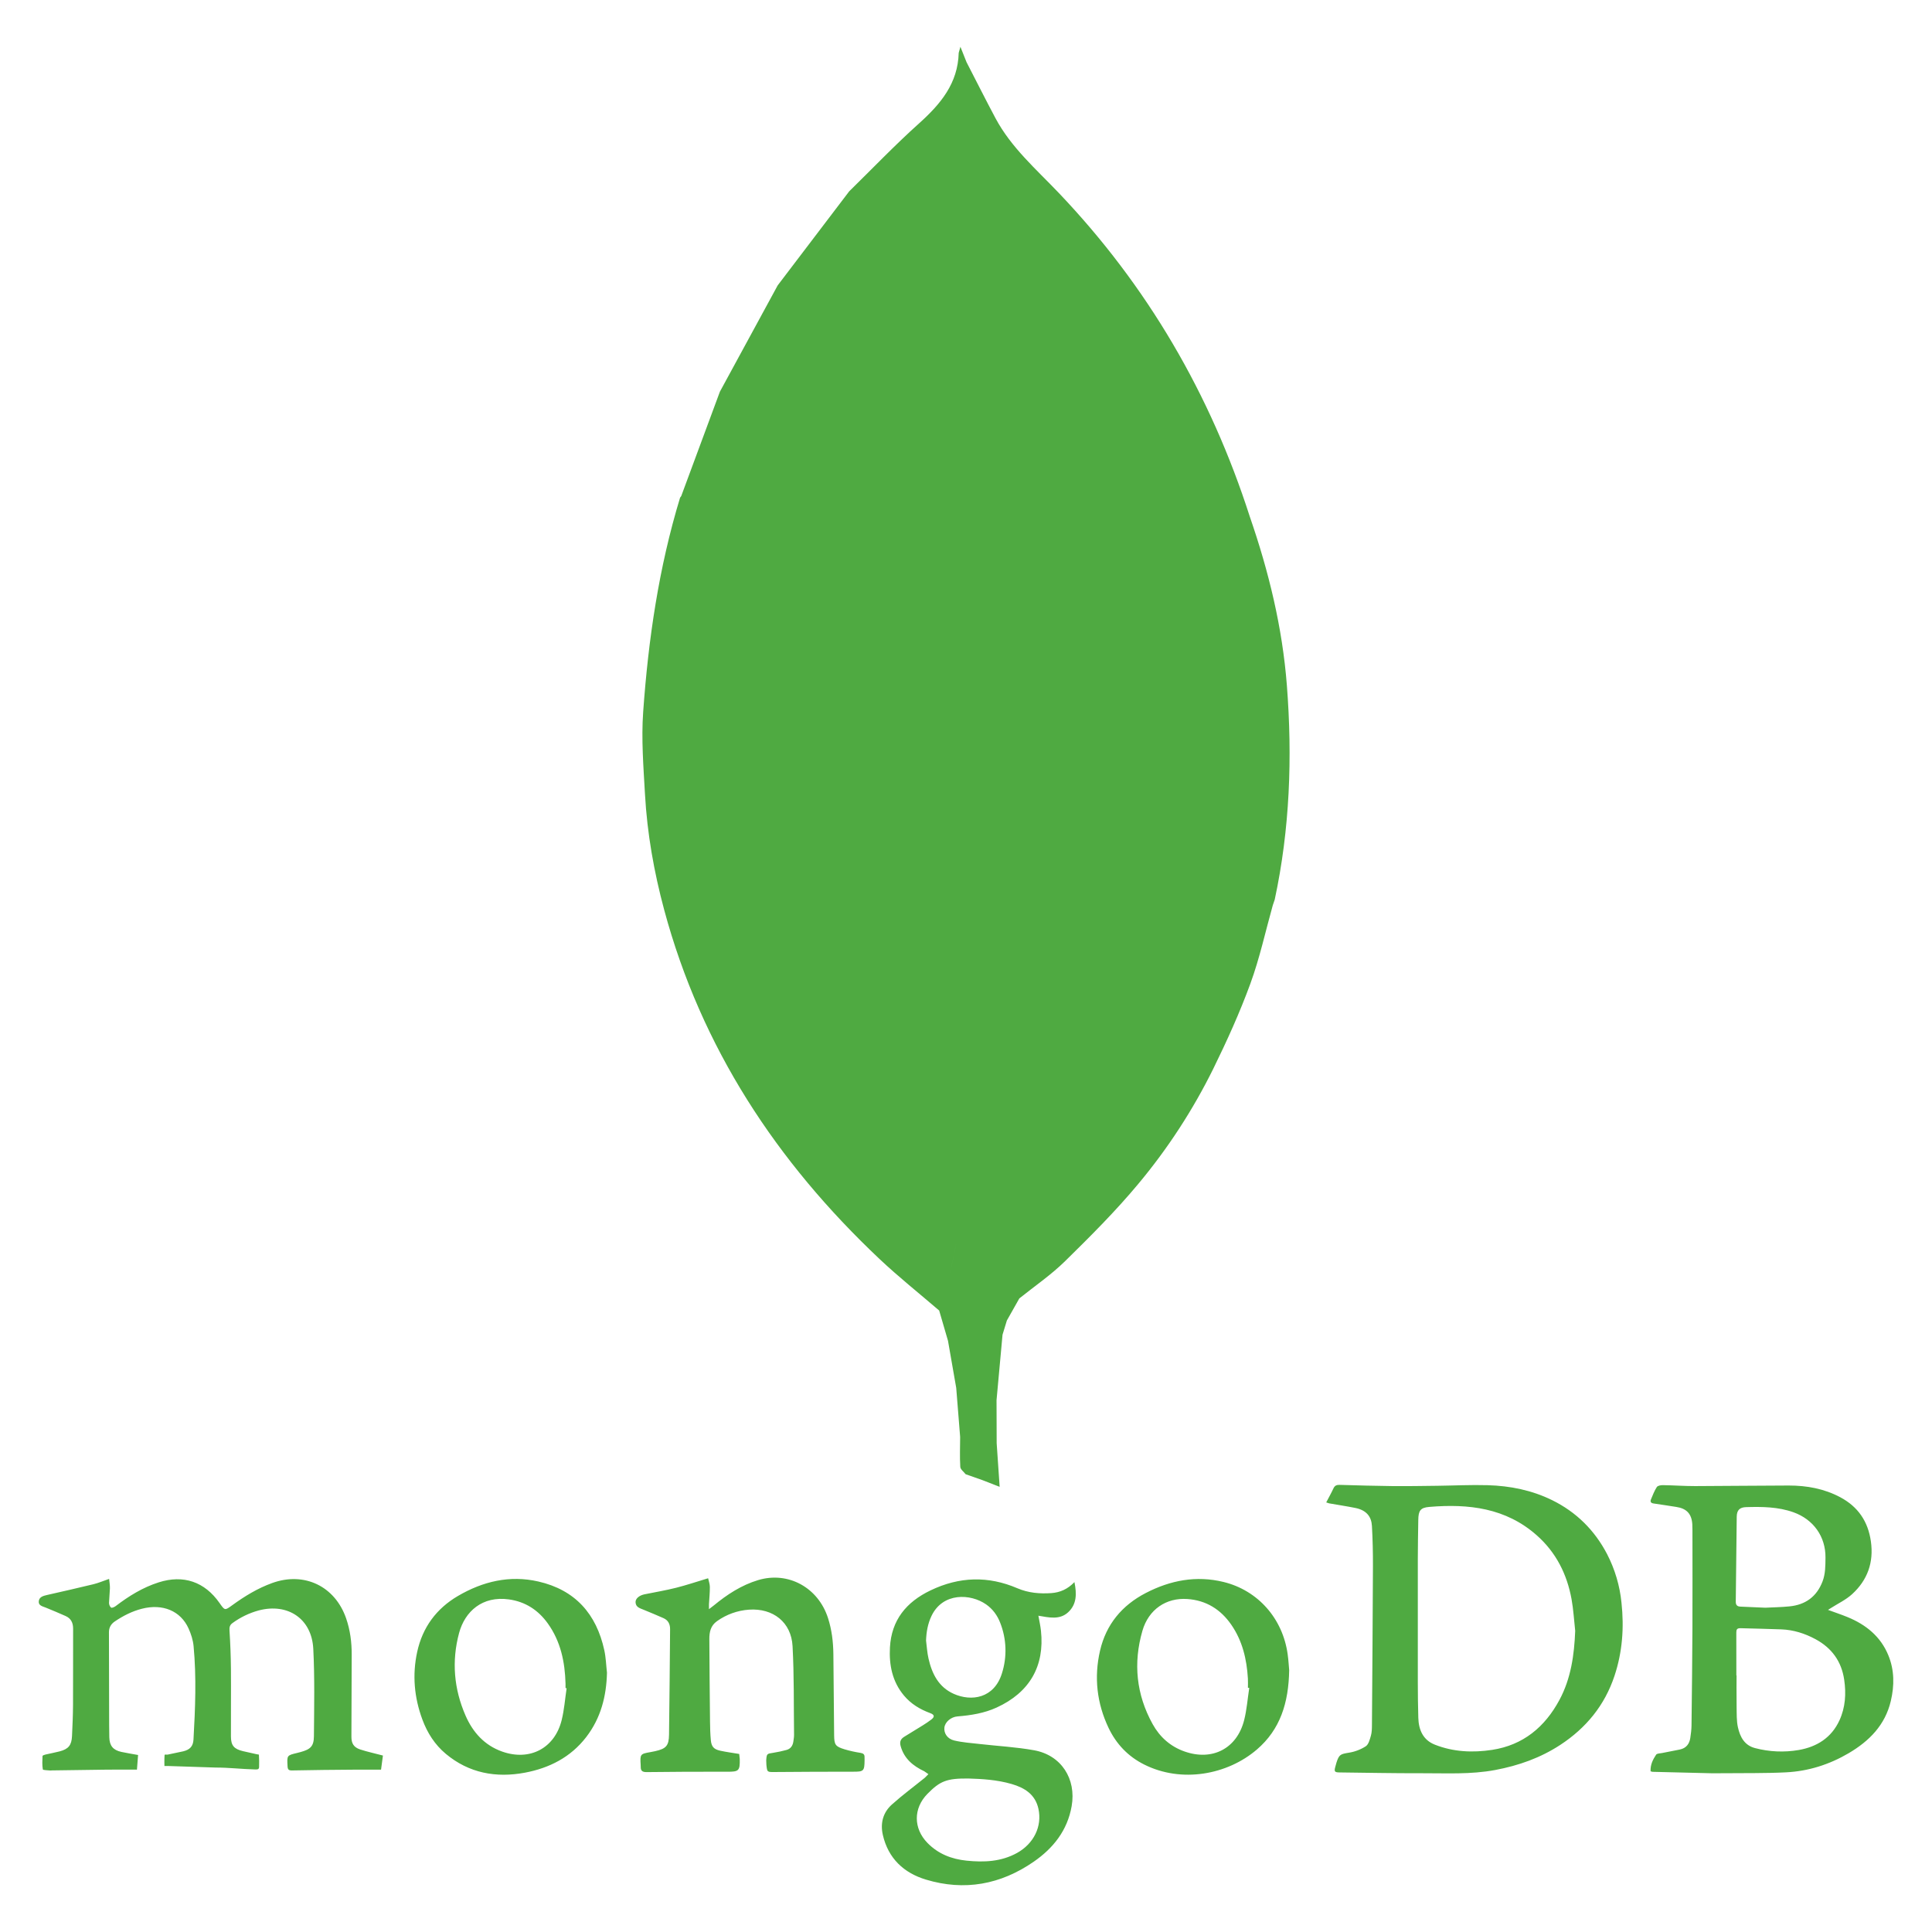
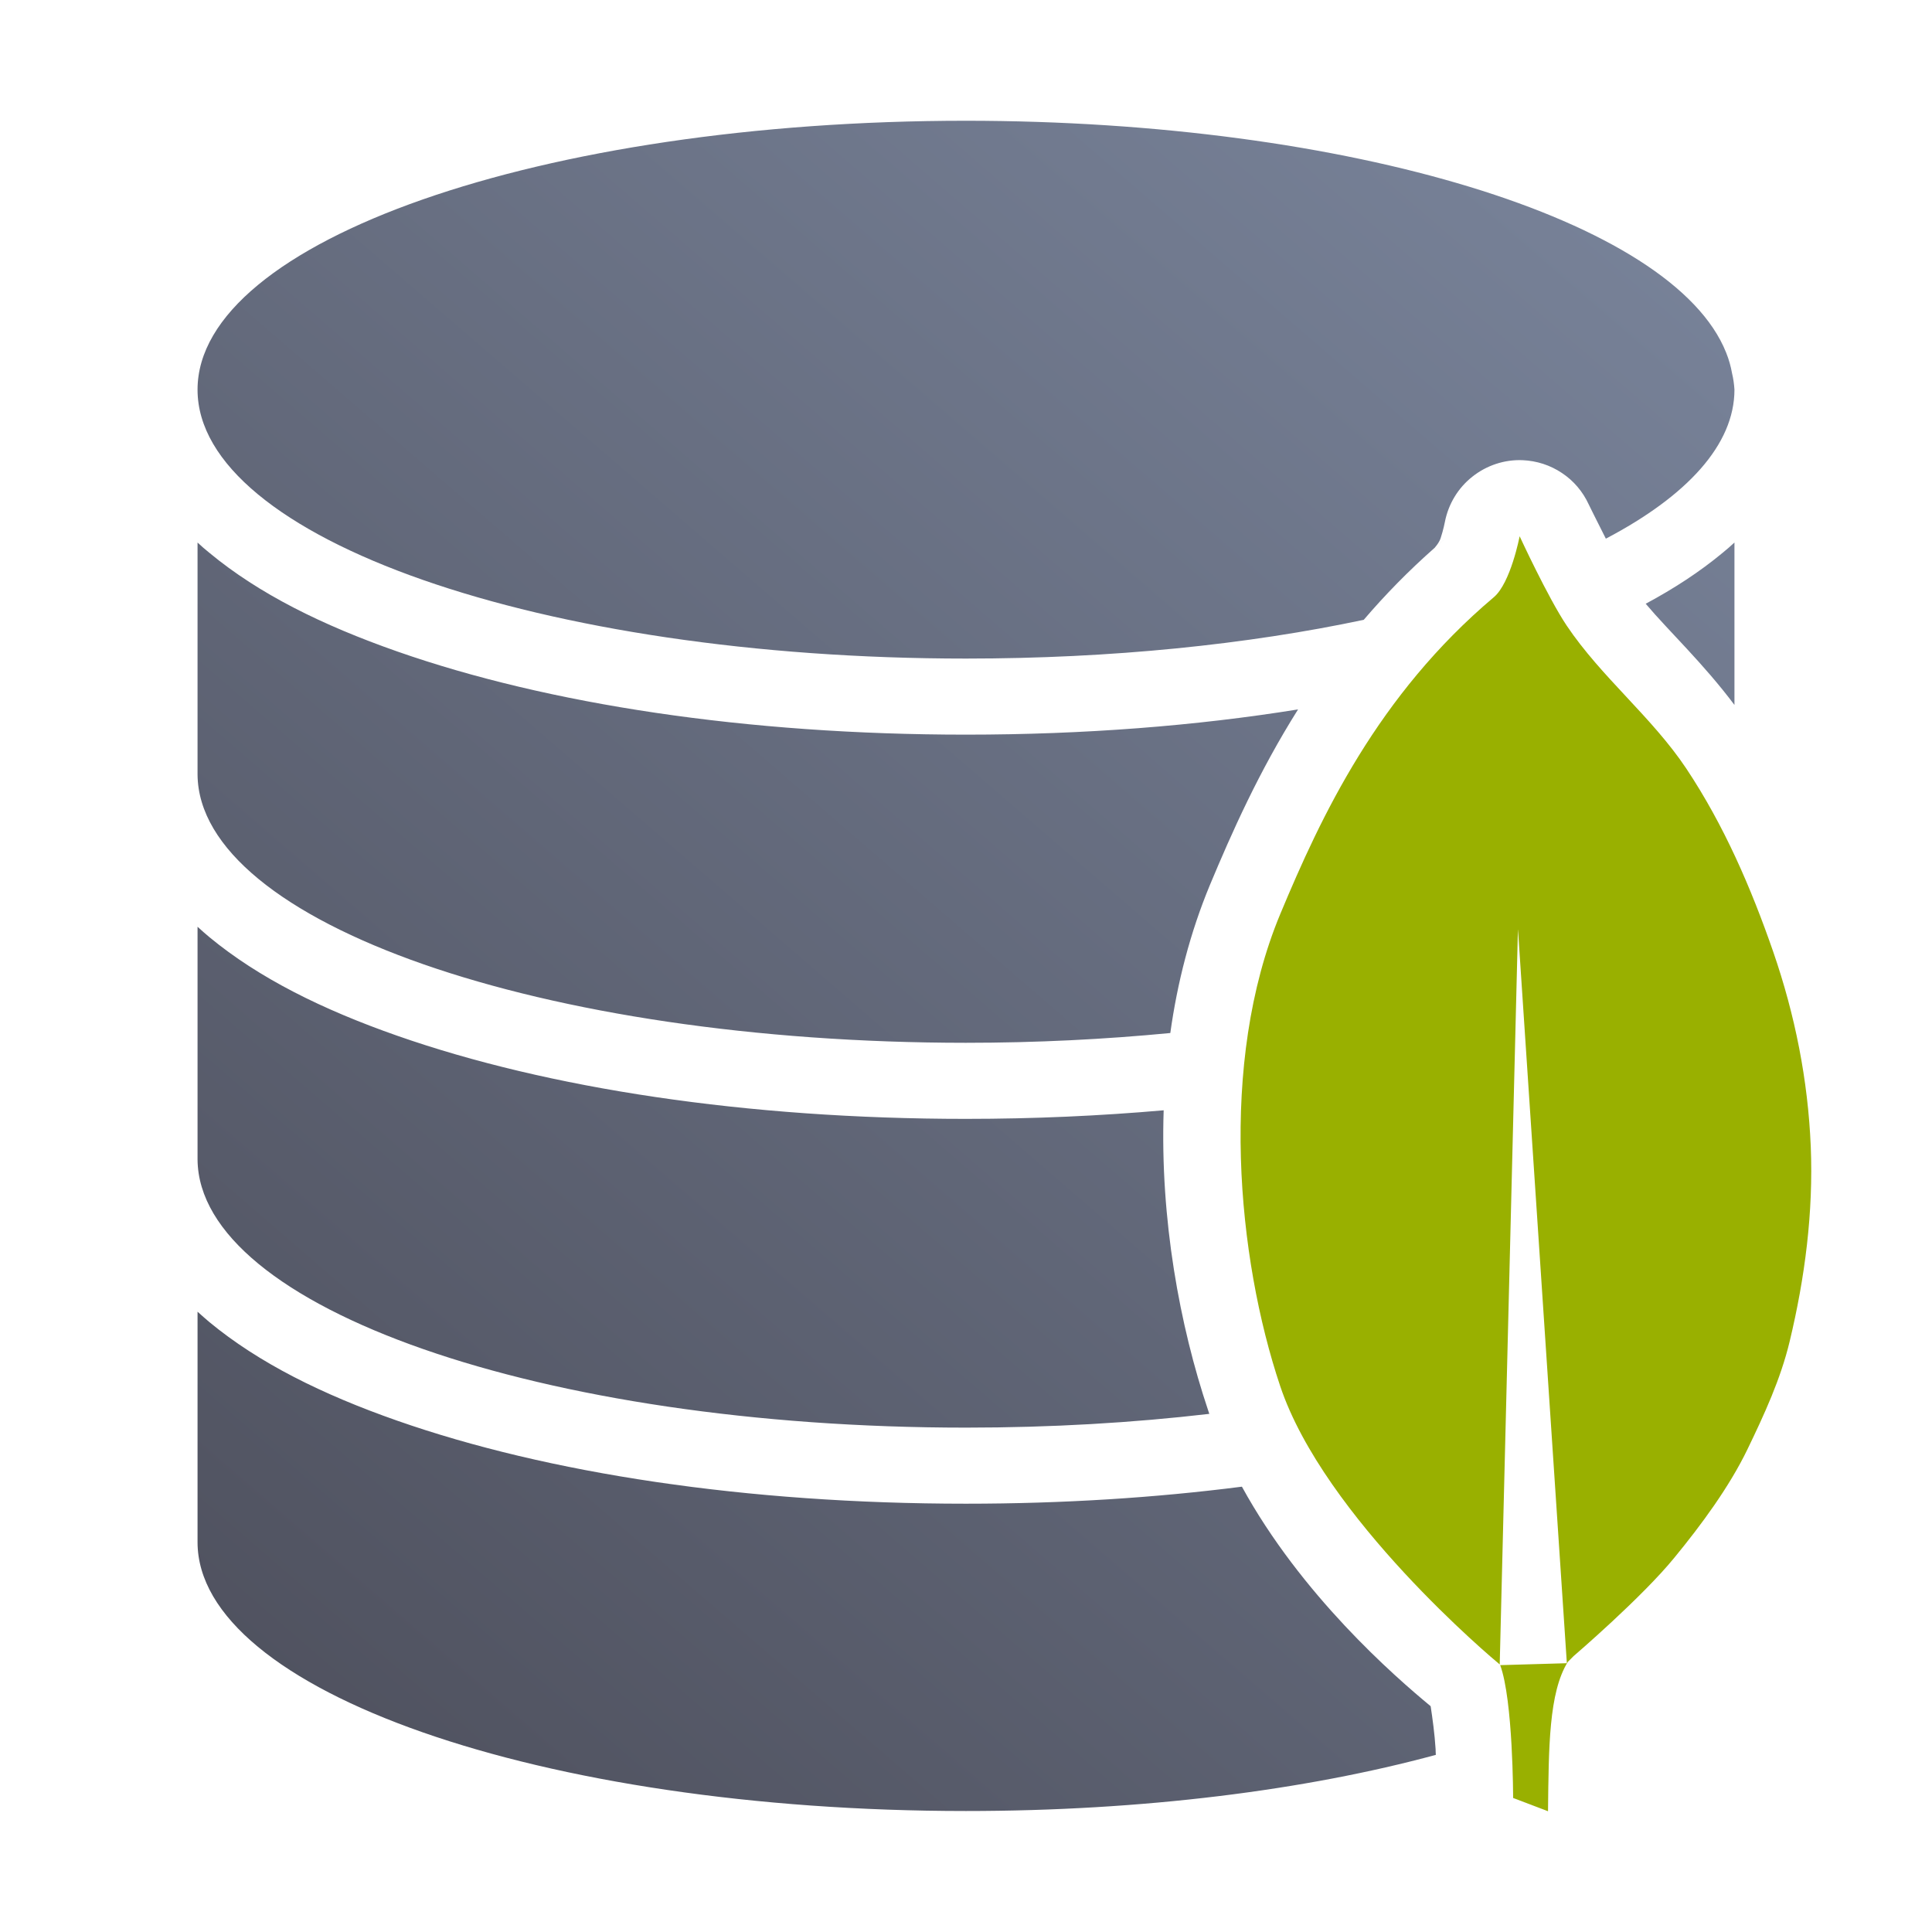
- <svg xmlns="http://www.w3.org/2000/svg" viewBox="0 0 128 128">
-   <path fill-rule="evenodd" clip-rule="evenodd" fill="#4FAA41" d="M82.803 34.23c-2.604-8.108-6.781-15.284-12.667-21.459-1.488-1.562-3.142-2.993-4.18-4.936-.656-1.23-1.281-2.477-1.92-3.715l-.406-1.021-.113.402c-.053 2.02-1.197 3.389-2.621 4.668-1.604 1.438-3.096 3-4.636 4.509l-4.736 6.229-3.829 7.042-2.561 6.915-.077.107c-1.409 4.629-2.104 9.389-2.445 14.195-.129 1.807.019 3.639.12 5.455.145 2.596.596 5.147 1.272 7.66 2.457 9.126 7.444 16.695 14.263 23.127 1.266 1.195 2.635 2.282 3.956 3.418l.585 2.008.544 3.116.26 3.253c-.003.66-.03 1.323.009 1.981.011.169.231.325.355.487l1.104.388 1.149.447-.197-2.891-.009-2.848.397-4.338.288-.944.825-1.461c1.018-.818 2.109-1.562 3.036-2.473 1.677-1.647 3.351-3.317 4.852-5.122a38.489 38.489 0 004.969-7.636c.899-1.833 1.747-3.703 2.448-5.618.618-1.688 1.001-3.463 1.488-5.2l.128-.375c1.005-4.688 1.174-9.424.805-14.19-.297-3.841-1.2-7.548-2.456-11.18zm-19.9 50.275c.154-.771.345-1.538.484-2.312-.139.774-.329 1.541-.484 2.312zm3.417.532l-.646-1.415.646 1.415.949.811-.949-.811zm40.154 17.927c-.826-1.583-2.038-2.785-3.64-3.574-1.342-.66-2.785-.95-4.269-.992-1.112-.032-2.228.025-3.342.039-.989.012-1.979.029-2.968.02-1.163-.012-2.326-.047-3.489-.08-.193-.006-.33.033-.42.229-.141.305-.308.599-.481.933l.194.062c.577.102 1.157.189 1.731.304.738.147 1.07.571 1.104 1.193.05.886.07 1.774.067 2.662-.015 3.514-.04 7.028-.066 10.541-.002.232-.006.474-.069.692-.073.252-.152.578-.34.702a2.907 2.907 0 01-1.115.425c-.561.092-.655.117-.83.669l-.076.276c-.084.301-.039.36.275.363 1.802.02 3.603.059 5.404.053 1.643-.006 3.286.094 4.923-.215 1.547-.291 2.991-.801 4.309-1.664 1.71-1.121 2.94-2.619 3.589-4.574.524-1.579.641-3.19.463-4.841a8.928 8.928 0 00-.954-3.223zm-3.157 9.661c-.964 1.794-2.402 2.992-4.457 3.308-1.287.197-2.576.14-3.803-.347-.777-.308-1.066-.979-1.09-1.772a82.426 82.426 0 01-.033-2.332c-.004-2.734-.004-5.468 0-8.201.002-.861.017-1.724.031-2.586.01-.606.137-.809.728-.858 2.596-.218 5.073.062 7.13 1.889 1.272 1.13 1.996 2.571 2.297 4.226.125.69.163 1.396.241 2.096-.063 1.598-.279 3.153-1.044 4.577zm21.789-2.961c-.512-1.246-1.482-2.027-2.701-2.527-.416-.171-.845-.312-1.294-.478l.157-.1c.485-.311 1.025-.562 1.443-.945 1.016-.931 1.438-2.102 1.24-3.493-.188-1.323-.848-2.294-2.027-2.924-1.07-.57-2.224-.778-3.418-.777-2.066.002-4.133.033-6.199.037-.712.001-1.424-.052-2.136-.062-.138-.002-.343.033-.402.125-.163.25-.271.538-.387.816-.067.162-.001.251.184.275.497.068.993.153 1.491.227.688.103 1.021.461 1.063 1.154l.009.411c.001 2.155.008 4.31-.001 6.465a926.932 926.932 0 01-.061 6.456c-.003.271-.04.543-.079.812-.059.406-.276.686-.692.774l-1.177.232c-.139.028-.34.024-.397.11-.216.323-.39.676-.366 1.102l.121.033 3.953.097.793-.003c1.368-.016 2.738.011 4.104-.059 1.479-.074 2.868-.513 4.152-1.268 1.367-.805 2.419-1.866 2.793-3.462.24-1.019.241-2.044-.166-3.028zm-10.043-9.181c.006-.433.197-.621.627-.632 1.059-.029 2.111-.023 3.133.342 1.322.472 2.135 1.612 2.12 3.005-.007.535.001 1.065-.196 1.579-.389 1.012-1.135 1.546-2.193 1.65-.552.056-1.109.062-1.601.088l-1.642-.072c-.218-.008-.313-.104-.312-.328l.064-5.632zm6.806 13.494c-.529 1.151-1.493 1.756-2.7 1.966a6.823 6.823 0 01-2.892-.127c-.706-.181-.994-.748-1.135-1.377-.095-.421-.079-.922-.087-1.36-.013-.676-.003-2.079-.003-2.079h-.014c0-1 .003-1.866-.003-2.825-.001-.207.034-.31.287-.302.898.027 1.799.042 2.697.077.803.031 1.555.269 2.262.65 1.076.58 1.724 1.468 1.902 2.688.136.925.078 1.835-.314 2.689zm-98.587 1.078l.019-5.437c.003-.818-.101-1.62-.369-2.396-.739-2.137-2.777-3.11-4.899-2.343-.965.349-1.83.878-2.656 1.478-.481.35-.481.35-.829-.149-.985-1.412-2.392-1.895-4.03-1.374-1.059.336-1.985.911-2.862 1.579-.082.062-.247.131-.296.094-.082-.061-.139-.206-.137-.315l.06-.966c.005-.203-.034-.407-.054-.62-.396.137-.712.274-1.043.354-1.023.25-2.053.48-3.082.715-.249.057-.512.132-.536.418-.025.281.246.328.456.412.442.178.881.367 1.318.559.367.162.504.455.502.849-.007 1.685.004 3.368-.006 5.053-.004.685-.036 1.369-.067 2.054-.028.607-.235.861-.823 1.014-.312.082-.629.137-.943.211-.069.016-.187.06-.188.094-.013.297-.029.601.021.89.01.052.324.052.498.072l.117-.007c1.212-.018 2.424-.037 3.637-.05.643-.007 1.285-.001 1.983-.001l.075-.97c-.4-.073-.757-.128-1.109-.205-.549-.12-.783-.411-.797-.965l-.01-.793c-.006-2.057-.014-4.113-.014-6.17 0-.299.124-.536.387-.715.557-.376 1.145-.675 1.796-.842 1.372-.351 2.562.137 3.09 1.304.167.368.298.775.335 1.175.194 2.062.11 4.126-.007 6.188-.025.445-.234.669-.673.778l-1.032.218c-.083.021-.204-.035-.21.034-.023.285-.01.722-.01.722h.246l3.142.103c.861-.002 1.723.102 2.583.124.154.003.291.026.3-.152a8.492 8.492 0 00-.011-.829l-.164-.029-.885-.199c-.597-.141-.803-.368-.805-.972-.007-1.489.013-2.977 0-4.465a45.225 45.225 0 00-.095-2.551c-.015-.226.02-.374.2-.501a5.311 5.311 0 011.732-.835c1.935-.51 3.519.551 3.619 2.546.098 1.924.057 3.855.042 5.783-.005.671-.227.874-.888 1.054l-.228.059c-.677.162-.671.162-.631.881.013.225.075.283.315.277 1.379-.031 2.758-.039 4.137-.051.564-.005 1.128 0 1.742 0l.125-.936c-.539-.143-1.036-.249-1.516-.406-.424-.144-.574-.4-.572-.848zm47.489-8.241c.568-.527.572-1.223.413-1.996-.45.471-.954.688-1.529.729-.771.055-1.528-.012-2.246-.319-1.942-.834-3.854-.775-5.76.14-1.603.768-2.589 1.965-2.688 3.78-.063 1.163.155 2.264.931 3.189.465.554 1.062.913 1.735 1.161.29.107.312.245.069.43a7.01 7.01 0 01-.557.38 73.2 73.2 0 01-1.226.754c-.241.146-.323.332-.244.617.231.838.826 1.322 1.57 1.675l.271.189-.237.237c-.729.591-1.487 1.149-2.185 1.776-.586.527-.775 1.233-.598 2.012.357 1.555 1.388 2.517 2.851 2.959 2.557.774 4.958.33 7.147-1.185 1.298-.899 2.229-2.069 2.512-3.679.317-1.809-.688-3.379-2.487-3.703-1.19-.216-2.408-.278-3.612-.416-.562-.064-1.132-.102-1.679-.231-.465-.11-.696-.489-.653-.859.043-.364.43-.703.873-.738.892-.072 1.766-.211 2.588-.587 2.178-.996 3.189-2.74 2.936-5.088-.033-.316-.105-.628-.17-.996.697.117 1.41.294 1.975-.231zm-6.609 11.017c.886.026 1.894.081 2.868.366.857.25 1.562.688 1.77 1.645.251 1.156-.305 2.306-1.424 2.924-1.048.578-2.186.626-3.34.507-.988-.102-1.877-.444-2.589-1.174-.938-.961-.943-2.291-.004-3.249.839-.856 1.288-1.033 2.719-1.019zm2.217-6.962c-.516 1.651-2.018 1.879-3.195 1.351-1.003-.449-1.44-1.333-1.669-2.342-.089-.388-.11-.791-.162-1.188.021-.569.115-1.115.36-1.627.751-1.577 2.596-1.483 3.617-.769.438.306.743.722.934 1.215a4.998 4.998 0 01.115 3.36zm-9.37 5.263a7.984 7.984 0 01-1.057-.236c-.608-.186-.682-.3-.689-.943-.018-1.792-.03-3.584-.05-5.375-.01-.806-.106-1.601-.353-2.371-.65-2.03-2.641-3.12-4.633-2.521-1.104.333-2.052.952-2.935 1.679l-.322.247.001-.331c.021-.381.062-.762.059-1.143-.002-.199-.078-.399-.115-.574-.753.227-1.428.455-2.117.629-.691.174-1.396.292-2.095.434-.347.07-.602.28-.596.519.009.337.288.402.532.503.442.181.883.364 1.32.558.312.139.439.397.436.732-.022 2.329-.036 4.659-.07 6.989-.01.736-.196.93-.92 1.092l-.316.063c-.67.115-.689.142-.643.849l.004.117c-.008.272.111.36.391.357 1.78-.021 3.561-.031 5.341-.024.763.003.845-.057.829-.841l-.036-.337c-.436-.073-.853-.126-1.261-.216-.427-.095-.58-.27-.62-.704-.037-.397-.049-.8-.053-1.2-.02-1.831-.036-3.662-.045-5.492-.002-.461.083-.889.507-1.186a4.14 4.14 0 012.125-.762c1.588-.109 2.795.832 2.881 2.415.106 1.953.074 3.913.099 5.87.002.146-.024.293-.044.438-.038.286-.178.501-.468.575-.283.074-.57.14-.859.184-.431.064-.44.061-.473.496l.011.293c.051.506.052.491.564.486 1.722-.014 3.443-.023 5.164-.021.72.002.771-.032.777-.774l-.002-.176c.011-.19-.074-.267-.269-.298zm24.052-11.323c-1.805-.441-3.517-.113-5.143.728-1.58.817-2.636 2.08-3.038 3.824-.406 1.763-.212 3.483.567 5.12.507 1.063 1.287 1.885 2.349 2.419 2.486 1.252 5.527.684 7.477-.991 1.539-1.321 2.104-3.08 2.138-5.257-.021-.218-.042-.638-.1-1.054-.327-2.37-1.968-4.231-4.25-4.789zm1.367 9.155c-.479 1.886-2.11 2.724-3.95 2.076-.939-.33-1.641-.961-2.113-1.814-1.086-1.96-1.295-4.044-.677-6.182.412-1.424 1.584-2.203 2.978-2.105 1.246.087 2.204.685 2.907 1.699.741 1.07 1.027 2.287 1.103 3.565.013.205.002.41.002.616l.088.01c-.11.713-.162 1.44-.338 2.135zm-46.764-9.186c-1.899-.434-3.678-.005-5.326.96-1.425.834-2.346 2.08-2.699 3.708-.331 1.521-.196 3.016.343 4.473.328.888.825 1.669 1.554 2.278 1.535 1.281 3.329 1.605 5.238 1.248 1.616-.303 3.036-1.021 4.068-2.364.966-1.256 1.334-2.698 1.372-4.261-.057-.495-.071-.999-.176-1.482-.522-2.411-1.932-4.003-4.374-4.56zm1.549 9.18c-.463 1.876-2.12 2.735-3.947 2.087-1.173-.417-1.937-1.276-2.42-2.377-.774-1.769-.932-3.61-.431-5.476.384-1.427 1.541-2.478 3.312-2.226 1.087.154 1.935.709 2.567 1.592.854 1.191 1.135 2.555 1.174 3.988v.293l.072.011c-.105.704-.157 1.42-.327 2.108z" />
+ <svg xmlns="http://www.w3.org/2000/svg" width="16" height="16" viewBox="0 0 16 16" fill="none">
+   <path d="M8 1C4.485 1 1.636 1.997 1.636 3.227C1.636 4.457 4.485 5.454 8 5.454C9.206 5.454 10.333 5.337 11.294 5.133C11.469 4.928 11.664 4.728 11.883 4.535C11.876 4.541 11.917 4.5 11.931 4.456C11.954 4.386 11.966 4.322 11.966 4.322C11.995 4.174 12.075 4.041 12.193 3.948C12.311 3.854 12.459 3.805 12.609 3.811C12.726 3.816 12.838 3.852 12.935 3.917C13.032 3.981 13.108 4.071 13.157 4.177C13.157 4.177 13.223 4.312 13.299 4.461C13.971 4.108 14.364 3.683 14.364 3.227C14.361 3.182 14.355 3.136 14.344 3.091C14.334 3.034 14.318 2.977 14.295 2.92C13.857 1.82 11.172 1.001 8 1ZM11.965 4.465C11.916 4.506 11.894 4.526 11.887 4.532C11.912 4.51 11.938 4.487 11.965 4.465ZM1.636 4.493V6.415C1.647 7.643 4.492 8.635 7.999 8.636C8.585 8.636 9.152 8.607 9.692 8.555C9.75 8.138 9.856 7.724 10.02 7.329C10.2 6.898 10.425 6.391 10.75 5.875C9.907 6.011 8.979 6.084 8 6.084C6.183 6.084 4.538 5.832 3.292 5.396C2.669 5.178 2.144 4.918 1.735 4.579C1.701 4.552 1.668 4.523 1.636 4.493ZM14.364 4.493C14.331 4.523 14.299 4.552 14.265 4.579C14.077 4.735 13.864 4.874 13.629 5C13.825 5.232 14.101 5.488 14.364 5.838V4.493ZM12.539 5.648C11.854 6.317 11.479 7.103 11.183 7.813C11.112 7.986 11.056 8.173 11.014 8.37C11.337 8.309 11.643 8.238 11.929 8.16L11.941 7.677C11.945 7.516 12.012 7.362 12.126 7.247C12.241 7.133 12.396 7.068 12.557 7.064C12.719 7.061 12.876 7.12 12.996 7.229C13.115 7.339 13.188 7.49 13.199 7.651L13.202 7.691C13.427 7.58 13.623 7.461 13.787 7.336C13.684 7.117 13.57 6.909 13.441 6.715C13.247 6.424 12.879 6.115 12.539 5.648ZM1.636 7.675V9.603C1.647 10.83 4.492 11.823 7.999 11.823C8.704 11.823 9.381 11.783 10.015 11.709C10.011 11.699 10.008 11.689 10.005 11.679C9.77 10.979 9.607 10.098 9.637 9.195C9.112 9.241 8.564 9.266 7.999 9.266C6.182 9.266 4.537 9.014 3.291 8.578C2.668 8.36 2.143 8.099 1.734 7.761C1.701 7.733 1.668 7.705 1.636 7.675ZM14.035 7.935C13.802 8.096 13.538 8.239 13.247 8.367L13.407 10.771C14.013 10.43 14.363 10.027 14.363 9.596V9.932C14.363 9.928 14.364 9.924 14.364 9.92V9.476C14.34 9.005 14.247 8.543 14.09 8.088C14.072 8.037 14.053 7.986 14.035 7.935ZM11.913 8.817C11.601 8.897 11.271 8.967 10.927 9.027C10.875 9.827 10.998 10.678 11.199 11.279C11.223 11.349 11.256 11.424 11.296 11.502C11.488 11.461 11.672 11.416 11.849 11.369L11.913 8.817ZM1.636 10.863V12.767C1.636 12.768 1.636 12.77 1.636 12.771C1.636 14.002 4.485 14.998 7.999 14.998C9.465 14.998 10.815 14.825 11.891 14.533C11.89 14.517 11.889 14.502 11.889 14.485C11.881 14.358 11.863 14.228 11.848 14.13C11.544 13.879 10.776 13.208 10.285 12.312C9.569 12.404 8.801 12.453 7.999 12.453C6.182 12.453 4.537 12.202 3.291 11.766C2.668 11.548 2.143 11.287 1.734 10.949C1.701 10.921 1.668 10.892 1.636 10.863ZM14.198 11.002C13.98 11.173 13.73 11.324 13.453 11.459L13.511 12.327C13.668 12.123 13.816 11.911 13.904 11.73C14.033 11.463 14.139 11.224 14.198 11.002ZM11.833 12.024C11.78 12.038 11.726 12.051 11.672 12.064C11.722 12.129 11.774 12.193 11.827 12.257L11.833 12.024Z" fill="url(#paint0_linear_97_572)" />
+   <path d="M12.585 4.441C12.585 4.441 12.511 4.828 12.371 4.946C11.41 5.757 10.94 6.76 10.602 7.571C10.089 8.803 10.247 10.421 10.602 11.479C10.967 12.568 12.368 13.742 12.42 13.784L12.571 7.693L12.976 13.774L12.424 13.79C12.531 14.082 12.531 14.89 12.531 14.89L12.82 15C12.826 14.472 12.826 14.017 12.984 13.763L13.032 13.715C13.032 13.715 13.599 13.229 13.868 12.898C14.088 12.63 14.32 12.316 14.471 12.004C14.611 11.714 14.746 11.422 14.821 11.11C14.948 10.581 15.018 10.039 14.996 9.496C14.973 8.945 14.866 8.406 14.685 7.882C14.501 7.351 14.277 6.834 13.966 6.366C13.68 5.937 13.261 5.608 12.974 5.18C12.819 4.948 12.585 4.441 12.585 4.441Z" fill="#99B000" />
+   <defs>
+     <linearGradient id="paint0_linear_97_572" x1="2.273" y1="15" x2="14.364" y2="1" gradientUnits="userSpaceOnUse">
+       <stop stop-color="#4E505D" />
+       <stop offset="1" stop-color="#7A859C" />
+     </linearGradient>
+   </defs>
</svg>
